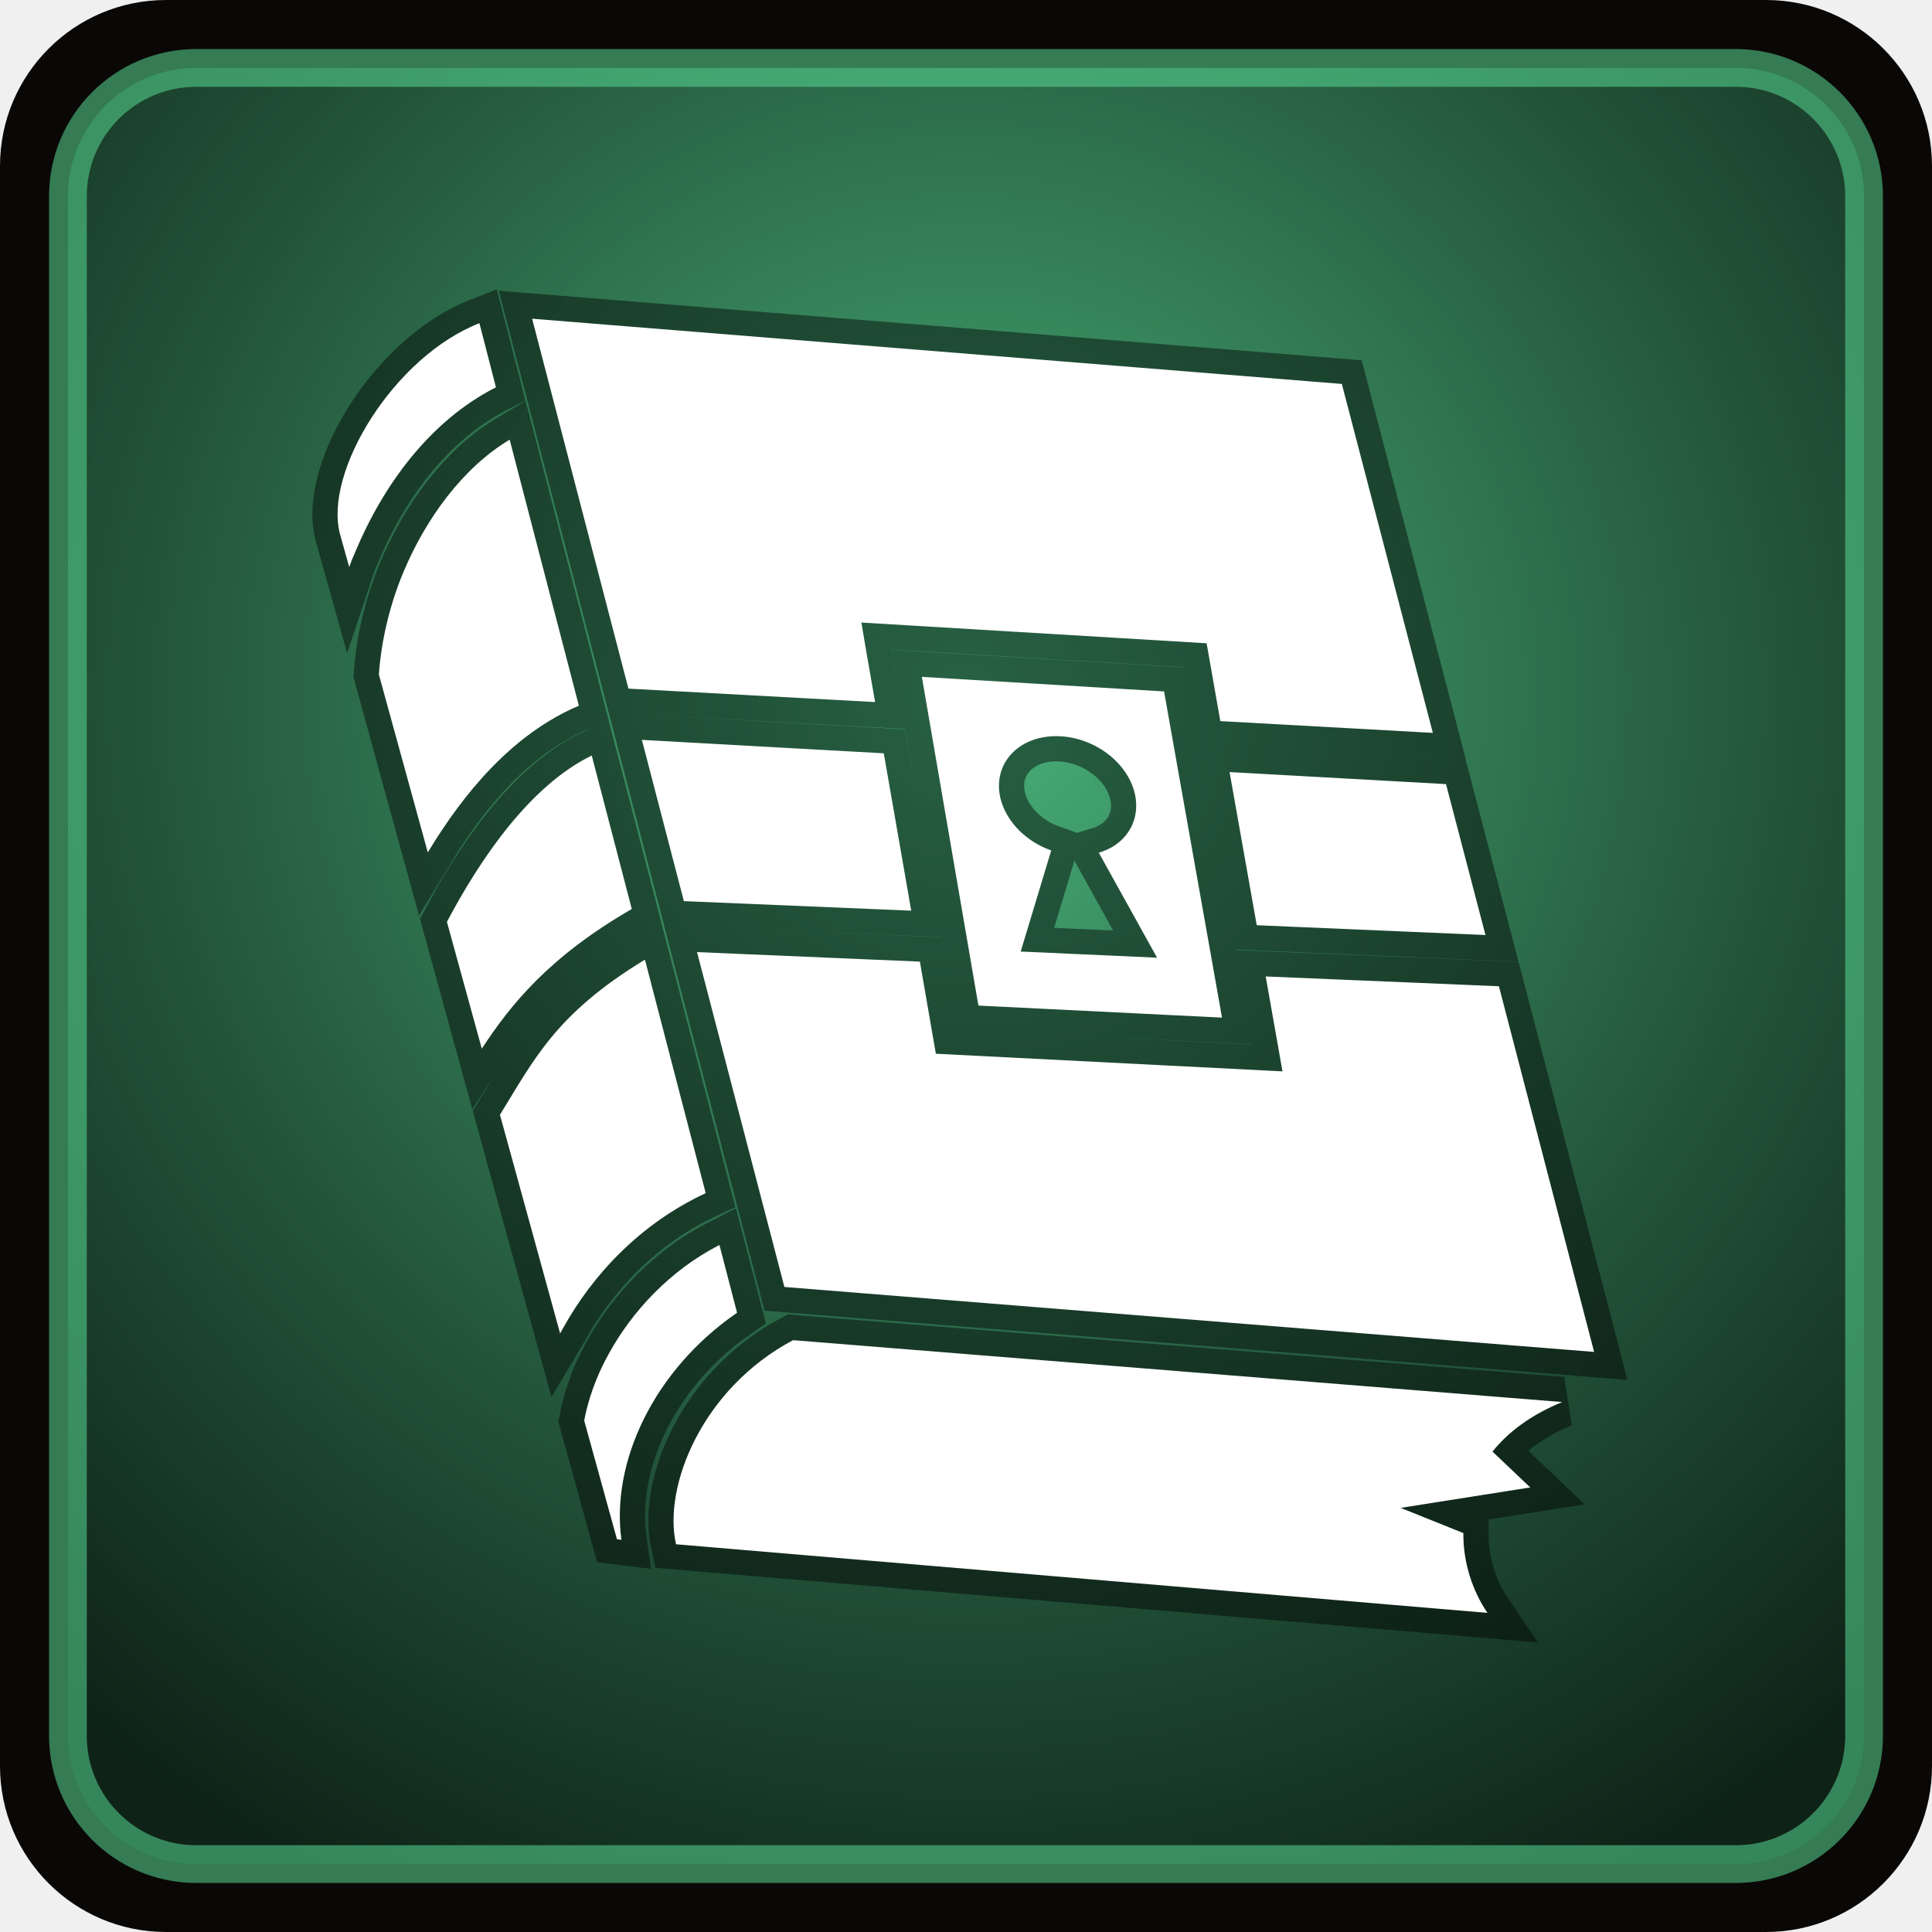
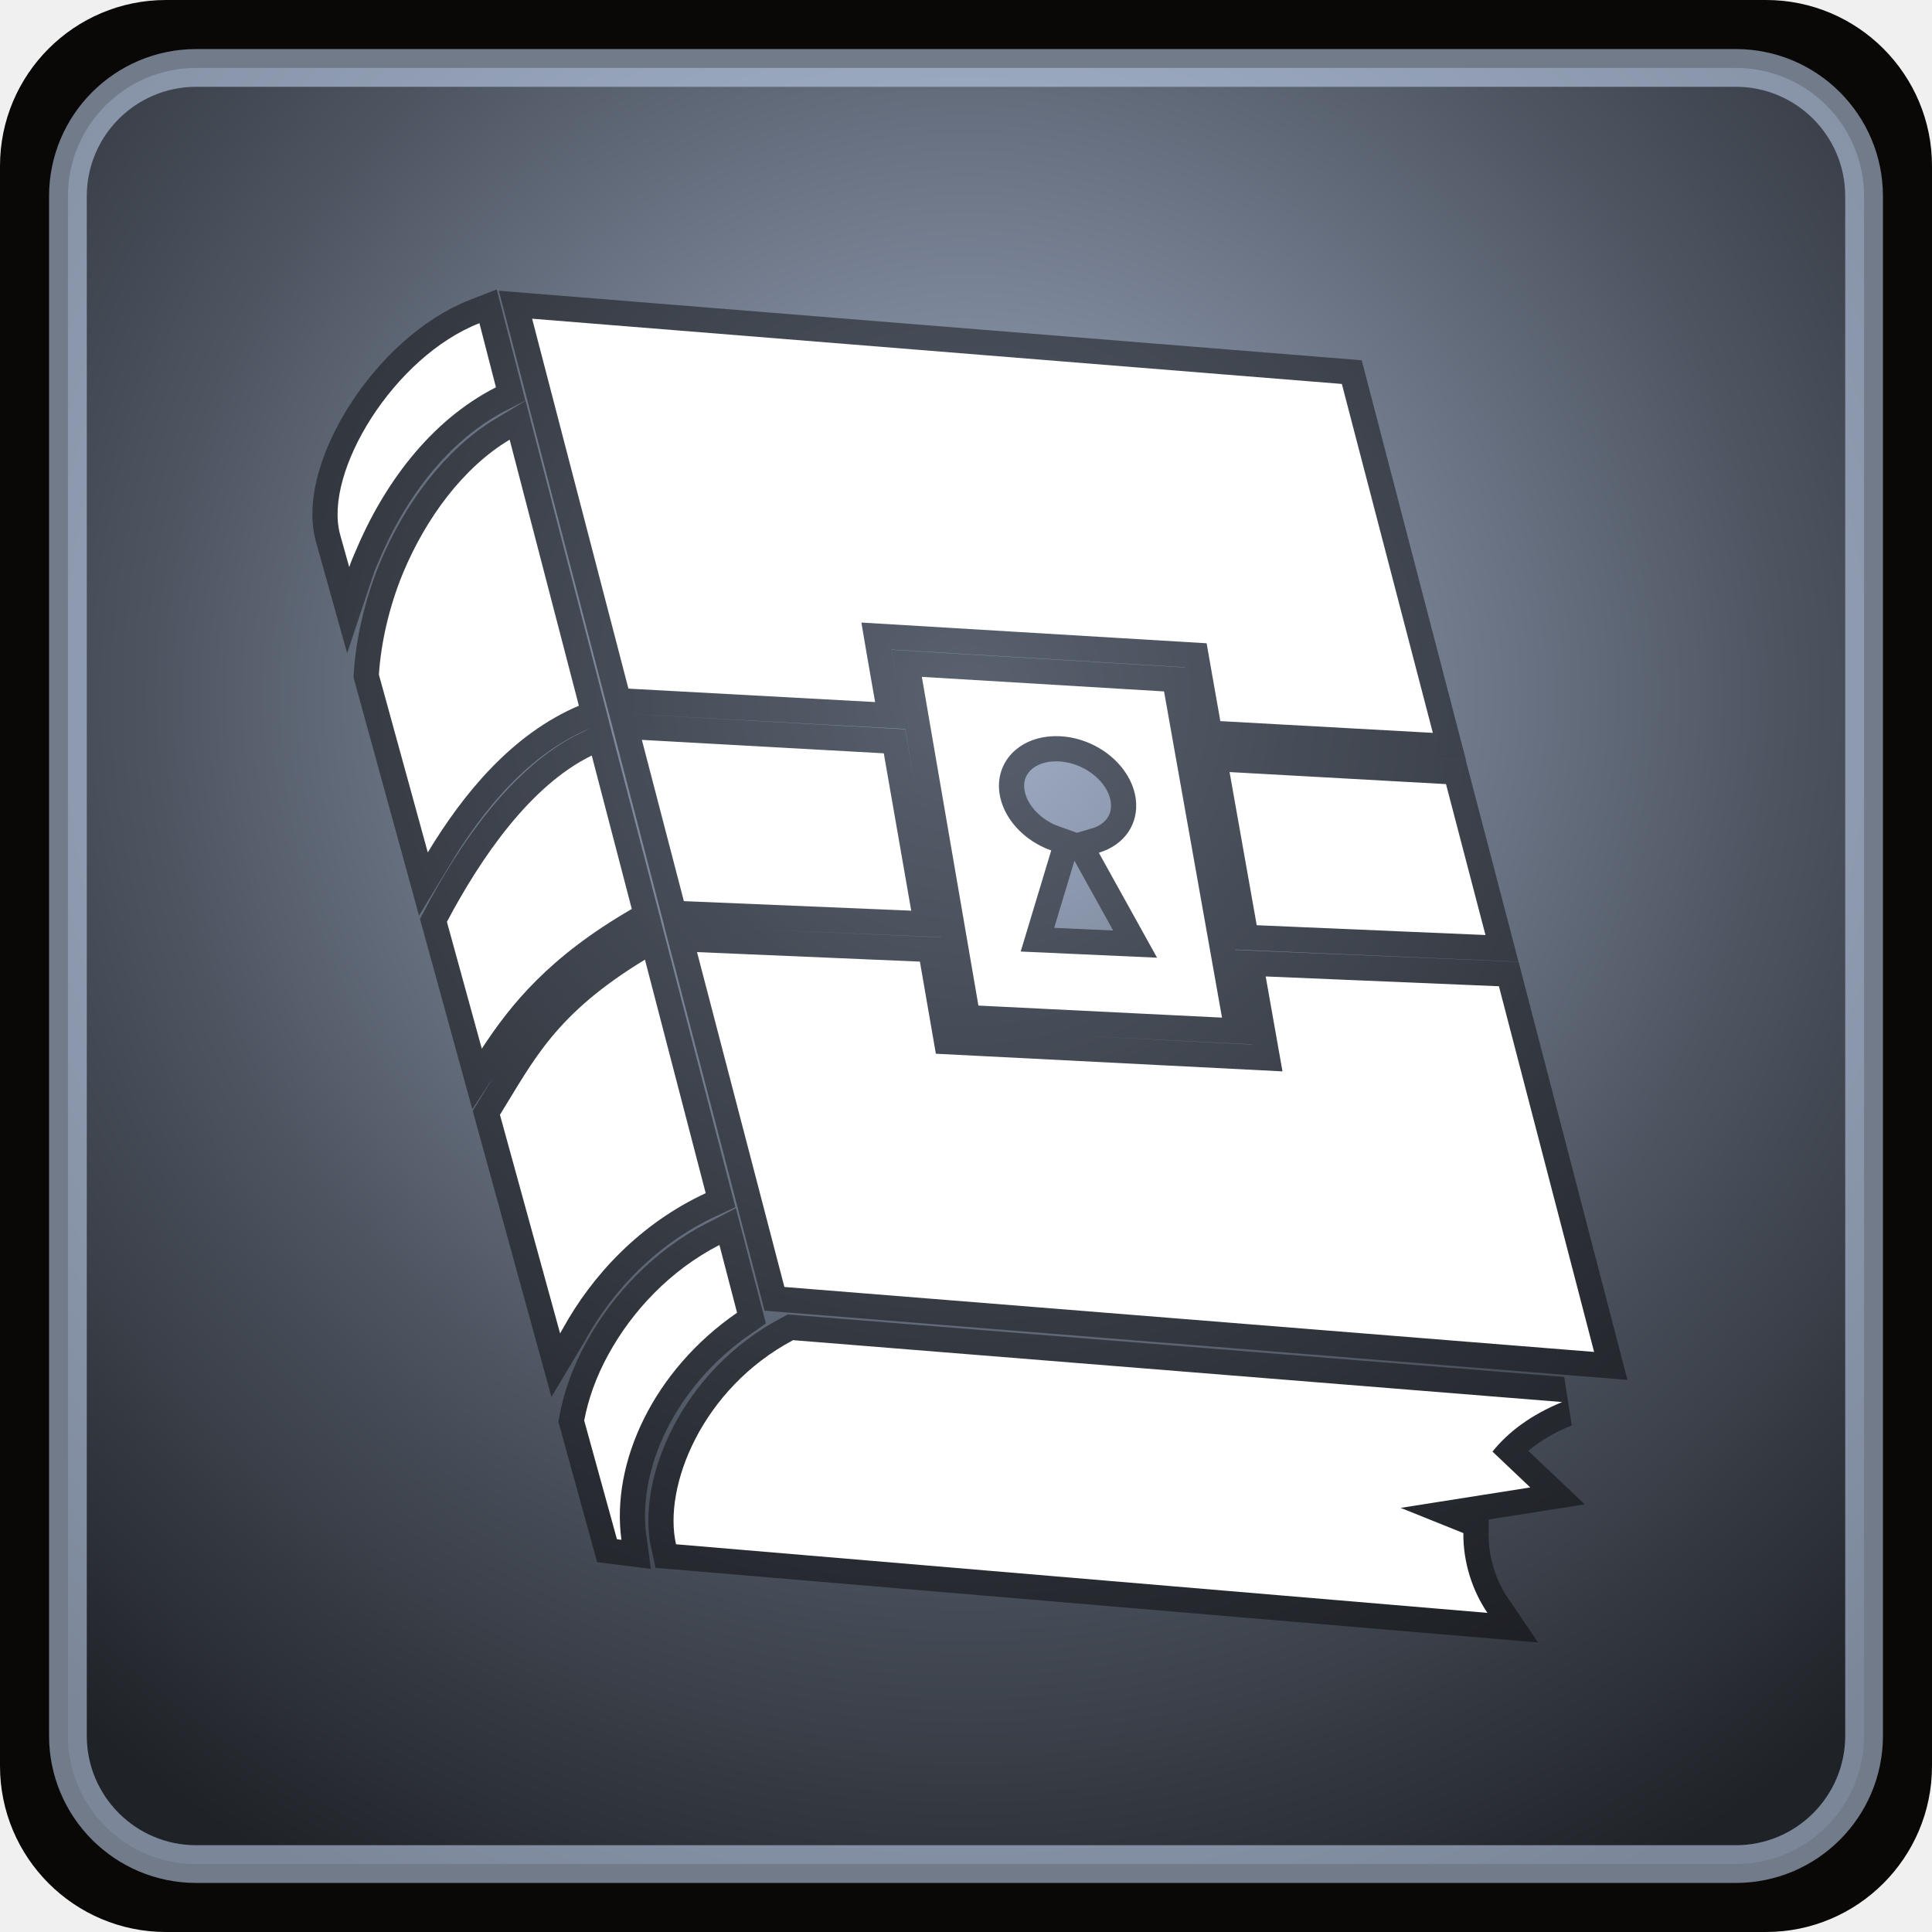
<svg xmlns="http://www.w3.org/2000/svg" viewBox="0 0 512 512">
  <defs>
    <radialGradient id="g" cx="50%" cy="35%" r="75%">
-       <stop offset="0" stop-color="#48b17a" />
-       <stop offset=".6" stop-color="#23553a" />
-       <stop offset="1" stop-color="#0e2217" />
+       <stop offset="0" stop-color="#a3b1ca" />
+       <stop offset=".6" stop-color="#4e5561" />
+       <stop offset="1" stop-color="#1f2227" />
    </radialGradient>
  </defs>
  <rect width="512" height="512" rx="44" fill="#0a0806" />
  <rect x="18" y="18" width="476" height="476" rx="34" fill="url(#g)" />
-   <rect x="18" y="18" width="476" height="476" rx="34" fill="none" stroke="#58d894" stroke-opacity=".55" stroke-width="10" />
+   <rect x="18" y="18" width="476" height="476" rx="34" fill="none" stroke="#c7d8f6" stroke-opacity=".55" stroke-width="10" />
  <g transform="translate(66 66) scale(.742)" fill="#fff" stroke="#000" stroke-opacity=".45" stroke-width="18" paint-order="stroke">
    <path d="M101.1 24.88L135.5 157l88.1 4.8-3-17.2-1.9-11.2 123.3 7.4 4.9 27.8 75.9 4.2-32.5-124.62-289.2-23.3zm-18.82 1.6c-30.5 11.9-55.7 53.1-49.8 75.32l3.3 11.8c.6-1.8 1.3-3.5 2.1-5.3 9.9-23.72 26.5-46.82 50.3-58.92l-5.9-22.9zm10.8 41.6c-16.7 10-29.9 28.1-38 47.42-5.2 12.5-8 25.6-8.7 36.5l17.46 63.5c12.8-21.2 30.19-42.3 53.96-52.4L93.08 68.08zM240.3 152.8l20.2 117.4 87 4.3L326.8 158l-86.5-5.2zm46.8 21.2a25.29 20.33 24.87 0 1 2.4 0 25.29 20.33 24.87 0 1 27.2 22.4 25.29 20.33 24.87 0 1-13.2 19.2l20.8 37.5-48.7-2.2 10.9-36.1a25.29 20.33 24.87 0 1-18.5-20.6 25.29 20.33 24.87 0 1 19.1-20.2zm-146.8 1.3l15 57.6 81.2 3.4-9.8-56.2-86.4-4.8zm-17.9 5.6c-21.8 10.6-39.52 36.3-51.73 59.4l12.46 45.3c10.27-15.7 23.97-32.8 53.57-49.9l-14.3-54.8zm227.8 5.9l9.7 54.7 81.7 3.5-14.1-53.9-77.3-4.3zM160 251.1l31.2 119.6 289.2 23.2-34-130.6-83.3-3.5 6 33.9-123.8-6.3-5.7-32.9-79.6-3.4zm-18.6 2.7c-32 19.4-39.7 35.9-51.79 55.4l21.49 78.1c.3-.5.6-1.1.9-1.6 10.6-19.3 27.8-37.7 51.1-48.5l-21.7-83.4zM168 355.7c-17.7 9.1-31.2 23.7-39.6 39-4.5 8.1-7.3 16.3-8.7 23.7l11.7 42.4 1.6.2c-3.8-27.6 11.4-60.5 41.3-81.1l-6.3-24.2zm26.3 34c-32.6 17.3-46.5 52.4-41.8 72.9l289.8 24.5c-5.3-7.8-8.7-17.9-8.6-28.5l-22.4-9 46.3-7.3-13.5-12.8c5.6-7 13.7-13.1 24.9-17.7l-274.7-22.1z" />
  </g>
</svg>
